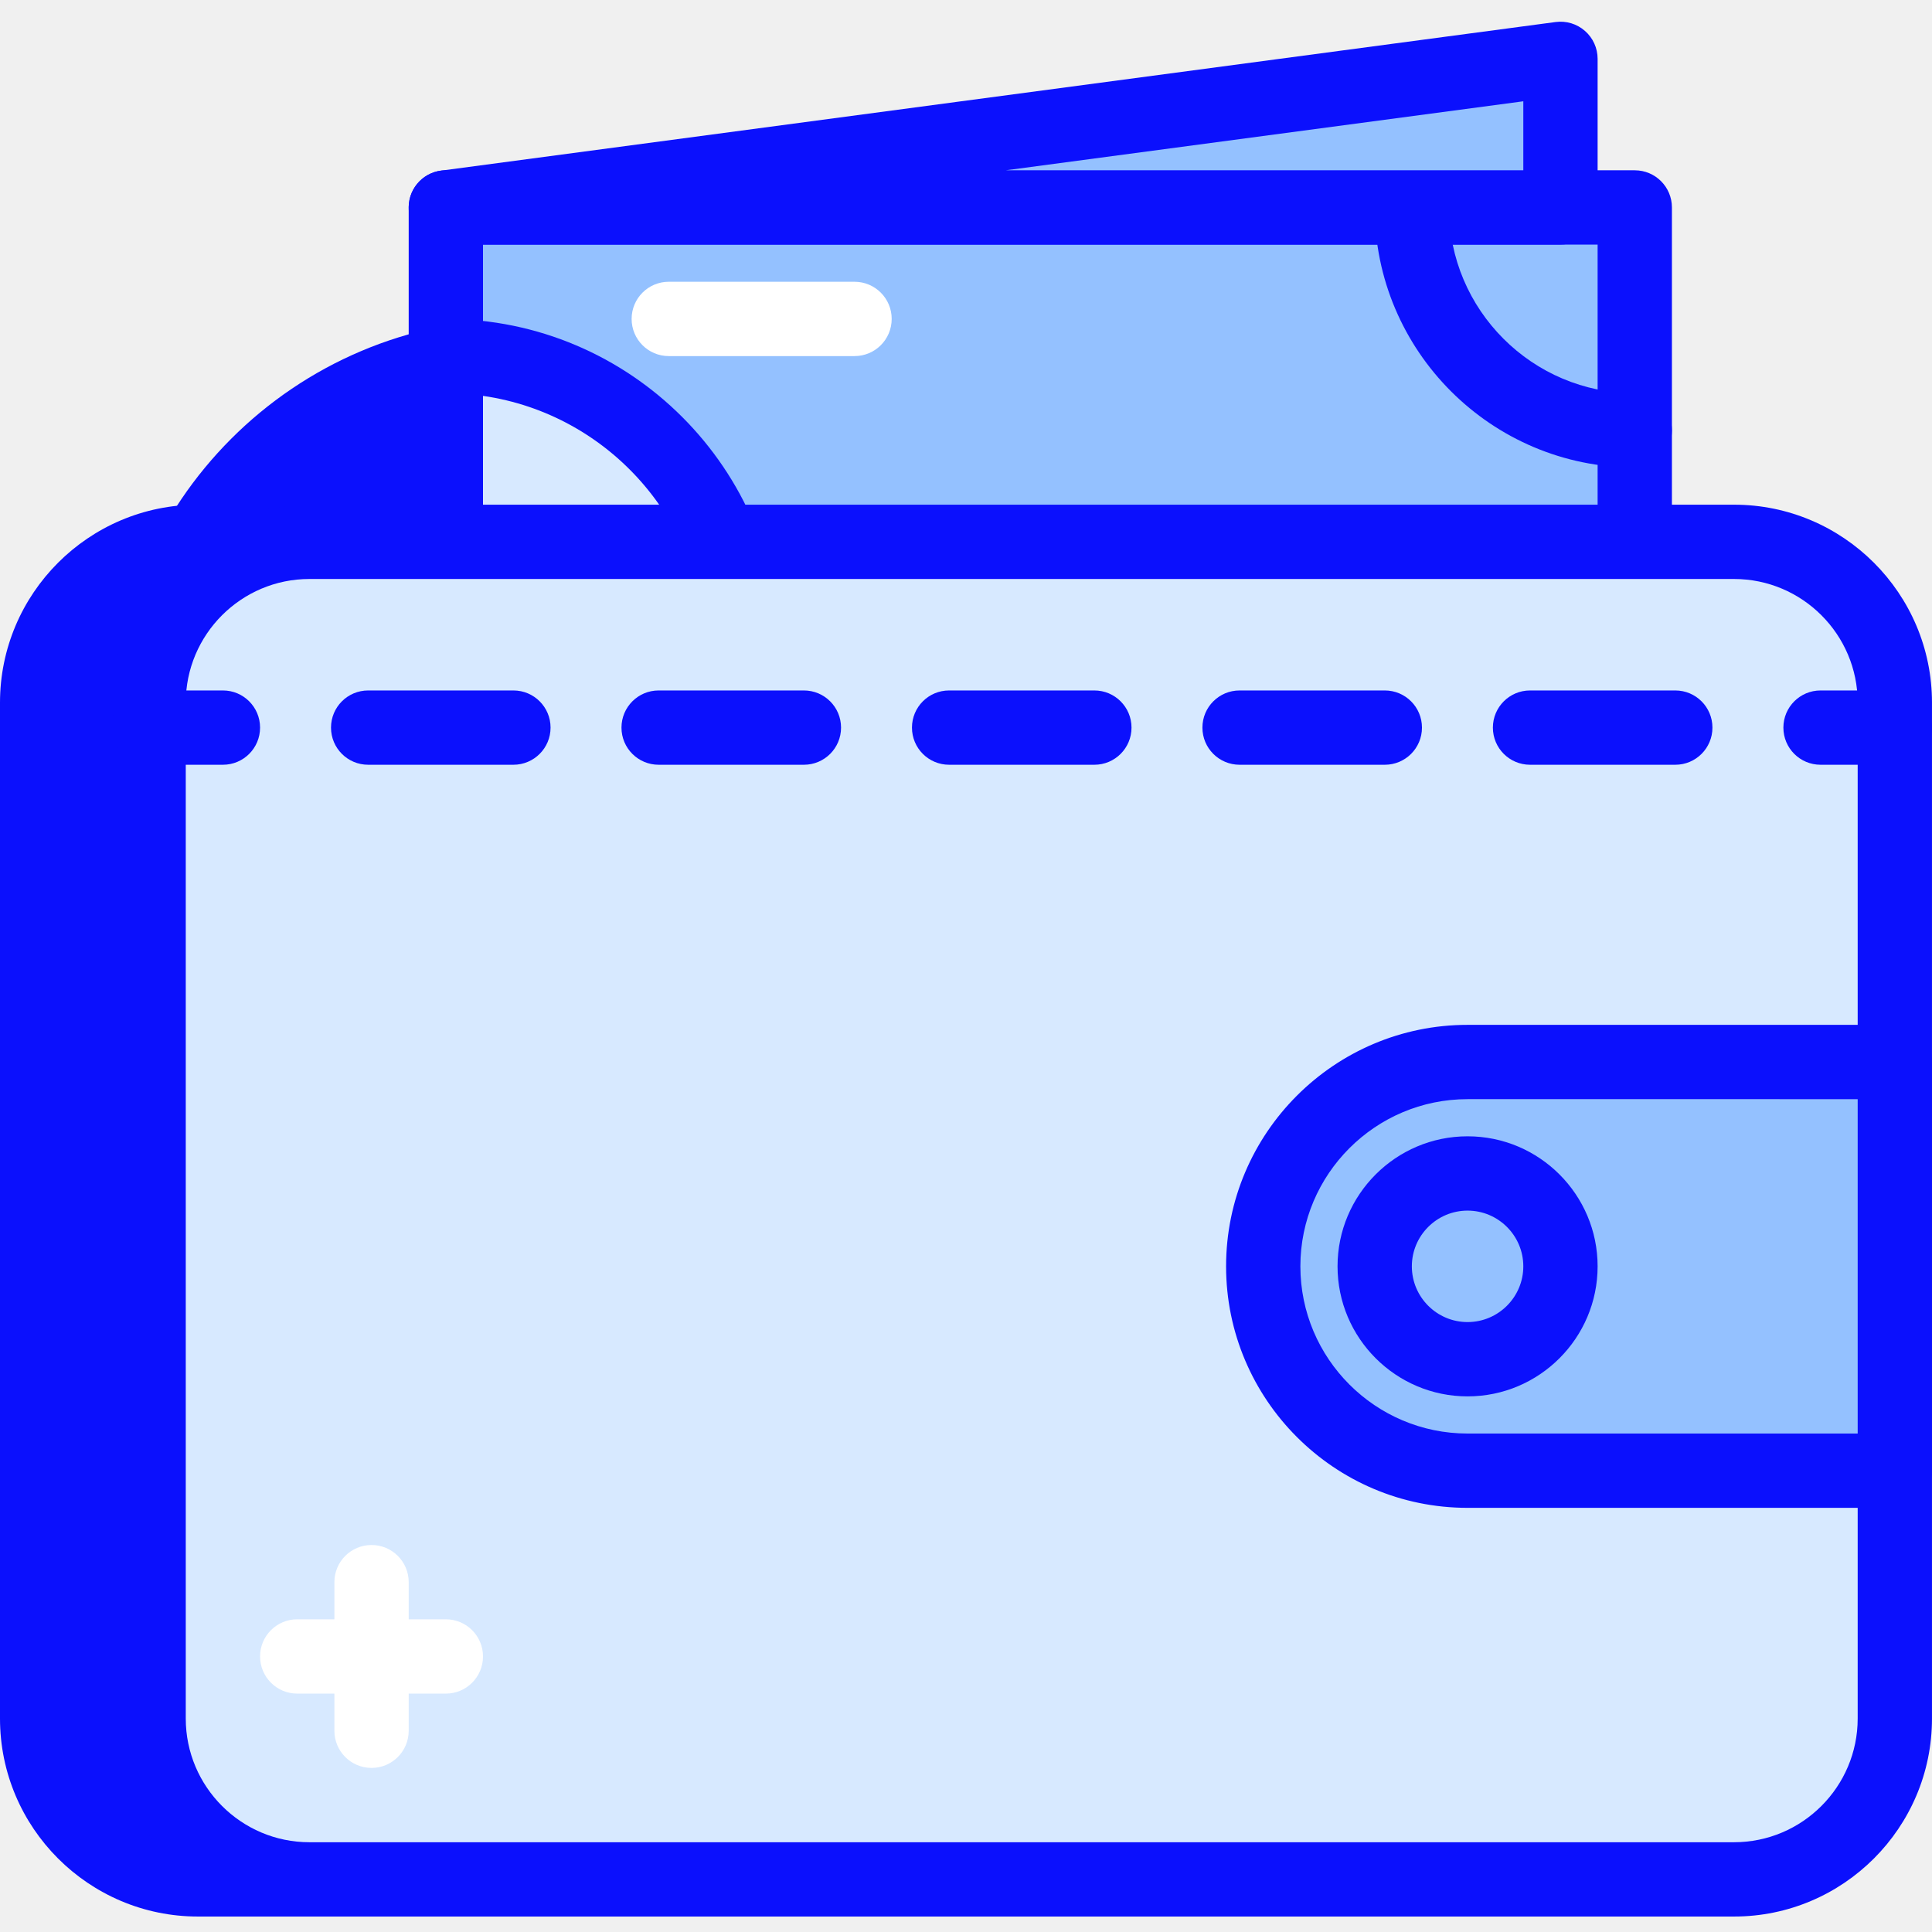
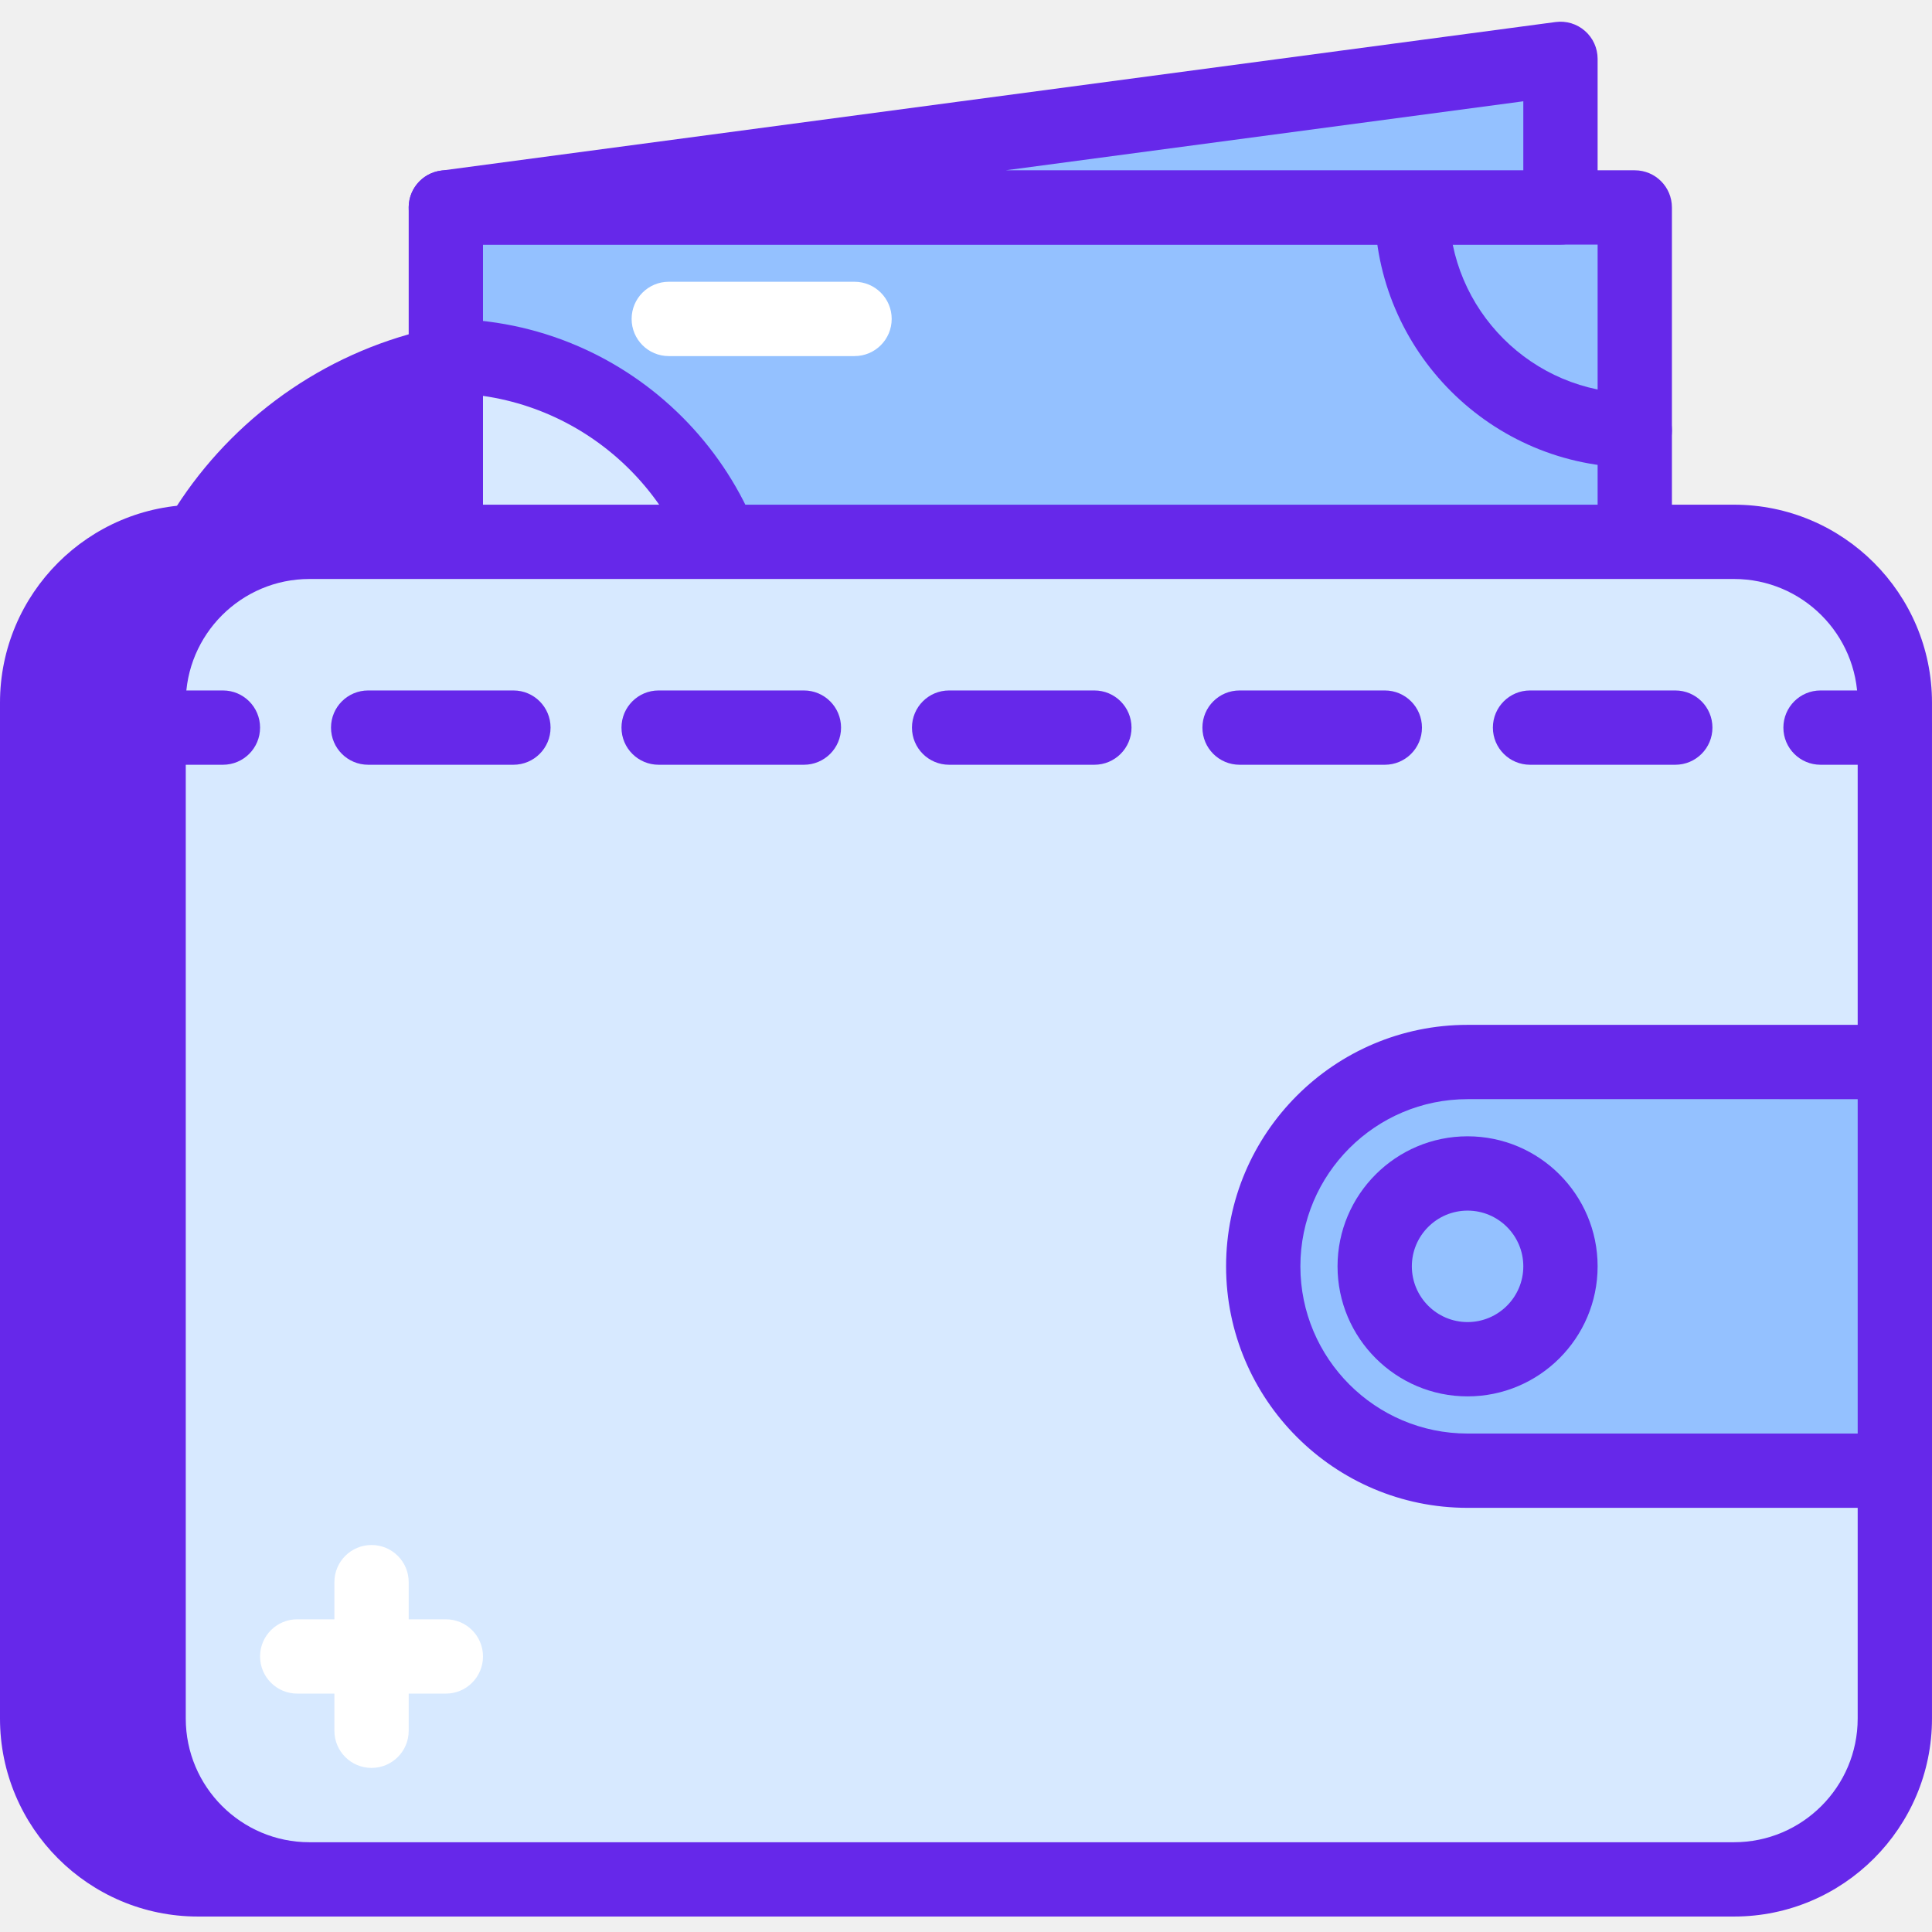
<svg xmlns="http://www.w3.org/2000/svg" height="354pt" viewBox="0 -3 354.987 354" width="354pt">
-   <g fill="#0B10FD">
+   <g fill="#6628ea">
    <path d="m298.133 341.824h-261.758c-16.32 0-29.547-13.227-29.547-29.547v-186.664c0-16.32 13.227-29.547 29.547-29.547h261.758c16.32 0 29.547 13.227 29.547 29.547v186.664c0 16.32-13.227 29.547-29.547 29.547zm0 0" />
    <path d="m298.133 348.652h-261.762c-20.051 0-36.371-16.32-36.371-36.375v-186.668c0-20.051 16.32-36.371 36.371-36.371h261.762c20.055 0 36.371 16.32 36.371 36.371v186.668c.004 20.055-16.316 36.375-36.371 36.375zm-261.762-245.762c-12.523 0-22.719 10.195-22.719 22.719v186.668c0 12.527 10.195 22.723 22.719 22.723h261.762c12.527 0 22.719-10.195 22.719-22.723v-186.668c0-12.527-10.195-22.719-22.719-22.719zm0 0" />
    <path d="m170.668 150.68h-143.359v-20.504c0-37.691 30.551-68.242 68.242-68.242h75.117zm0 0" />
    <path d="m170.668 157.504h-143.359c-3.773 0-6.828-3.051-6.828-6.824v-20.508c0-41.395 33.672-75.066 75.066-75.066h75.121c3.773 0 6.824 3.055 6.824 6.828v88.746c0 3.773-3.051 6.824-6.824 6.824zm-136.535-13.652h129.707v-75.094h-68.293c-33.867 0-61.414 27.547-61.414 61.414zm0 0" />
  </g>
  <path d="m81.922 34.625h218.453v163.84h-218.453zm0 0" fill="#94c1ff" />
-   <path d="m300.375 205.293h-218.453c-3.773 0-6.828-3.055-6.828-6.828v-163.84c0-3.773 3.055-6.828 6.828-6.828h218.453c3.773 0 6.824 3.055 6.824 6.828v163.84c0 3.773-3.051 6.828-6.824 6.828zm-211.629-13.656h204.801v-150.184h-204.801zm0 0" fill="#0B10FD" />
+   <path d="m300.375 205.293h-218.453c-3.773 0-6.828-3.055-6.828-6.828v-163.84c0-3.773 3.055-6.828 6.828-6.828h218.453c3.773 0 6.824 3.055 6.824 6.828v163.84c0 3.773-3.051 6.828-6.824 6.828zm-211.629-13.656h204.801v-150.184h-204.801zm0 0" fill="#6628ea" />
  <path d="m81.922 61.934c30.16 0 54.613 24.449 54.613 54.613 0 30.16-24.453 54.613-54.613 54.613zm0 0" fill="#d7e9ff" />
-   <path d="m81.922 177.984c-3.773 0-6.828-3.051-6.828-6.824v-109.227c0-3.773 3.055-6.828 6.828-6.828 33.879 0 61.438 27.559 61.438 61.441 0 33.879-27.559 61.438-61.438 61.438zm6.824-108.738v94.598c23.129-3.316 40.961-23.266 40.961-47.297 0-24.035-17.832-43.984-40.961-47.301zm0 0" fill="#0B10FD" />
+   <path d="m81.922 177.984c-3.773 0-6.828-3.051-6.828-6.824v-109.227c0-3.773 3.055-6.828 6.828-6.828 33.879 0 61.438 27.559 61.438 61.441 0 33.879-27.559 61.438-61.438 61.438zm6.824-108.738v94.598c23.129-3.316 40.961-23.266 40.961-47.297 0-24.035-17.832-43.984-40.961-47.301zm0 0" fill="#6628ea" />
  <path d="m259.414 198.465c0-22.621 18.336-40.961 40.961-40.961" fill="#94c1ff" />
-   <path d="m259.414 205.293c-3.773 0-6.828-3.055-6.828-6.828 0-26.348 21.441-47.785 47.789-47.785 3.773 0 6.824 3.051 6.824 6.824 0 3.773-3.051 6.828-6.824 6.828-18.82 0-34.137 15.312-34.137 34.133 0 3.773-3.051 6.828-6.824 6.828zm0 0" fill="#0B10FD" />
+   <path d="m259.414 205.293c-3.773 0-6.828-3.055-6.828-6.828 0-26.348 21.441-47.785 47.789-47.785 3.773 0 6.824 3.051 6.824 6.824 0 3.773-3.051 6.828-6.824 6.828-18.82 0-34.137 15.312-34.137 34.133 0 3.773-3.051 6.828-6.824 6.828zm0 0" fill="#6628ea" />
  <path d="m259.414 34.625c0 22.621 18.336 40.961 40.961 40.961" fill="#94c1ff" />
-   <path d="m300.375 82.41c-26.348 0-47.789-21.438-47.789-47.785 0-3.773 3.055-6.828 6.828-6.828 3.773 0 6.824 3.055 6.824 6.828 0 18.82 15.316 34.133 34.137 34.133 3.773 0 6.824 3.055 6.824 6.828 0 3.773-3.051 6.824-6.824 6.824zm0 0" fill="#0B10FD" />
+   <path d="m300.375 82.41c-26.348 0-47.789-21.438-47.789-47.785 0-3.773 3.055-6.828 6.828-6.828 3.773 0 6.824 3.055 6.824 6.828 0 18.82 15.316 34.133 34.137 34.133 3.773 0 6.824 3.055 6.824 6.828 0 3.773-3.051 6.824-6.824 6.824zm0 0" fill="#6628ea" />
  <path d="m286.719 7.316v27.309h-204.797zm0 0" fill="#94c1ff" />
-   <path d="m286.719 41.453h-204.797c-3.594 0-6.574-2.789-6.816-6.375-.23-3.586 2.348-6.746 5.914-7.219l204.801-27.305c1.953-.262 3.922.332 5.398 1.633 1.48 1.289 2.328 3.164 2.328 5.129v27.309c0 3.773-3.055 6.828-6.828 6.828zm-101.945-13.656h95.121v-12.68zm0 0" fill="#0B10FD" />
+   <path d="m286.719 41.453h-204.797c-3.594 0-6.574-2.789-6.816-6.375-.23-3.586 2.348-6.746 5.914-7.219l204.801-27.305c1.953-.262 3.922.332 5.398 1.633 1.48 1.289 2.328 3.164 2.328 5.129v27.309c0 3.773-3.055 6.828-6.828 6.828zm-101.945-13.656h95.121v-12.68zm0 0" fill="#6628ea" />
  <path d="m318.613 341.824h-261.758c-16.32 0-29.547-13.227-29.547-29.547v-186.664c0-16.32 13.227-29.547 29.547-29.547h261.758c16.316 0 29.547 13.227 29.547 29.547v186.664c0 16.32-13.23 29.547-29.547 29.547zm0 0" fill="#d7e9ff" />
-   <path d="m318.613 348.652h-261.762c-20.051 0-36.371-16.32-36.371-36.375v-186.668c0-20.051 16.32-36.371 36.371-36.371h261.762c20.051 0 36.371 16.32 36.371 36.371v186.668c.004 20.055-16.316 36.375-36.371 36.375zm-261.762-245.762c-12.523 0-22.719 10.195-22.719 22.719v186.668c0 12.527 10.195 22.723 22.719 22.723h261.762c12.527 0 22.719-10.195 22.719-22.723v-186.668c0-12.527-10.195-22.719-22.719-22.719zm0 0" fill="#0B10FD" />
+   <path d="m318.613 348.652h-261.762c-20.051 0-36.371-16.32-36.371-36.375v-186.668c0-20.051 16.32-36.371 36.371-36.371h261.762c20.051 0 36.371 16.32 36.371 36.371v186.668c.004 20.055-16.316 36.375-36.371 36.375zm-261.762-245.762c-12.523 0-22.719 10.195-22.719 22.719v186.668c0 12.527 10.195 22.723 22.719 22.723h261.762c12.527 0 22.719-10.195 22.719-22.723v-186.668c0-12.527-10.195-22.719-22.719-22.719zm0 0" fill="#6628ea" />
  <path d="m269.652 266.73h78.508v-75.094h-78.508c-20.734 0-37.547 16.812-37.547 37.547 0 20.738 16.812 37.547 37.547 37.547zm0 0" fill="#94c1ff" />
-   <path d="m348.16 273.559h-78.508c-24.465 0-44.371-19.906-44.371-44.375 0-24.465 19.906-44.371 44.371-44.371h78.508c3.773 0 6.828 3.051 6.828 6.824v75.094c0 3.773-3.055 6.828-6.828 6.828zm-78.508-75.094c-16.938 0-30.719 13.781-30.719 30.719 0 16.941 13.781 30.723 30.719 30.723h71.68v-61.441zm0 0" fill="#0B10FD" />
+   <path d="m348.16 273.559h-78.508c-24.465 0-44.371-19.906-44.371-44.375 0-24.465 19.906-44.371 44.371-44.371h78.508c3.773 0 6.828 3.051 6.828 6.824v75.094c0 3.773-3.055 6.828-6.828 6.828zm-78.508-75.094c-16.938 0-30.719 13.781-30.719 30.719 0 16.941 13.781 30.723 30.719 30.723h71.68v-61.441zm0 0" fill="#6628ea" />
  <path d="m286.719 229.184c0 9.426-7.641 17.066-17.066 17.066-9.426 0-17.066-7.641-17.066-17.066 0-9.426 7.641-17.066 17.066-17.066 9.426 0 17.066 7.641 17.066 17.066zm0 0" fill="#94c1ff" />
-   <path d="m269.652 253.078c-13.172 0-23.891-10.719-23.891-23.895 0-13.172 10.719-23.891 23.891-23.891 13.176 0 23.895 10.719 23.895 23.891 0 13.176-10.719 23.895-23.895 23.895zm0-34.133c-5.645 0-10.238 4.594-10.238 10.238 0 5.648 4.594 10.242 10.238 10.242 5.648 0 10.242-4.594 10.242-10.242 0-5.645-4.594-10.238-10.242-10.238zm0 0" fill="#0B10FD" />
-   <path d="m40.961 137.023h-13.652c-3.773 0-6.828-3.051-6.828-6.824 0-3.773 3.055-6.828 6.828-6.828h13.652c3.773 0 6.824 3.055 6.824 6.828 0 3.773-3.051 6.824-6.824 6.824zm0 0" fill="#0B10FD" />
-   <path d="m307.82 137.023h-26.688c-3.773 0-6.828-3.051-6.828-6.824 0-3.773 3.055-6.828 6.828-6.828h26.688c3.773 0 6.824 3.055 6.824 6.828 0 3.773-3.051 6.824-6.824 6.824zm-53.375 0h-26.684c-3.773 0-6.828-3.051-6.828-6.824 0-3.773 3.055-6.828 6.828-6.828h26.684c3.773 0 6.828 3.055 6.828 6.828 0 3.773-3.055 6.824-6.828 6.824zm-53.367 0h-26.688c-3.773 0-6.824-3.051-6.824-6.824 0-3.773 3.051-6.828 6.824-6.828h26.688c3.773 0 6.828 3.055 6.828 6.828 0 3.773-3.055 6.824-6.828 6.824zm-53.371 0h-26.688c-3.773 0-6.828-3.051-6.828-6.824 0-3.773 3.055-6.828 6.828-6.828h26.688c3.773 0 6.828 3.055 6.828 6.828 0 3.773-3.055 6.824-6.828 6.824zm-53.375 0h-26.684c-3.773 0-6.828-3.051-6.828-6.824 0-3.773 3.055-6.828 6.828-6.828h26.688c3.773 0 6.824 3.055 6.824 6.828 0 3.773-3.055 6.824-6.828 6.824zm0 0" fill="#0B10FD" />
-   <path d="m348.16 137.023h-13.652c-3.773 0-6.828-3.051-6.828-6.824 0-3.773 3.055-6.828 6.828-6.828h13.652c3.773 0 6.828 3.055 6.828 6.828 0 3.773-3.055 6.824-6.828 6.824zm0 0" fill="#0B10FD" />
+   <path d="m269.652 253.078c-13.172 0-23.891-10.719-23.891-23.895 0-13.172 10.719-23.891 23.891-23.891 13.176 0 23.895 10.719 23.895 23.891 0 13.176-10.719 23.895-23.895 23.895zm0-34.133c-5.645 0-10.238 4.594-10.238 10.238 0 5.648 4.594 10.242 10.238 10.242 5.648 0 10.242-4.594 10.242-10.242 0-5.645-4.594-10.238-10.242-10.238zm0 0" fill="#6628ea" />
+   <path d="m40.961 137.023h-13.652c-3.773 0-6.828-3.051-6.828-6.824 0-3.773 3.055-6.828 6.828-6.828h13.652c3.773 0 6.824 3.055 6.824 6.828 0 3.773-3.051 6.824-6.824 6.824zm0 0" fill="#6628ea" />
+   <path d="m307.82 137.023h-26.688c-3.773 0-6.828-3.051-6.828-6.824 0-3.773 3.055-6.828 6.828-6.828h26.688c3.773 0 6.824 3.055 6.824 6.828 0 3.773-3.051 6.824-6.824 6.824zm-53.375 0h-26.684c-3.773 0-6.828-3.051-6.828-6.824 0-3.773 3.055-6.828 6.828-6.828h26.684c3.773 0 6.828 3.055 6.828 6.828 0 3.773-3.055 6.824-6.828 6.824zm-53.367 0h-26.688c-3.773 0-6.824-3.051-6.824-6.824 0-3.773 3.051-6.828 6.824-6.828h26.688c3.773 0 6.828 3.055 6.828 6.828 0 3.773-3.055 6.824-6.828 6.824zm-53.371 0h-26.688c-3.773 0-6.828-3.051-6.828-6.824 0-3.773 3.055-6.828 6.828-6.828h26.688c3.773 0 6.828 3.055 6.828 6.828 0 3.773-3.055 6.824-6.828 6.824zm-53.375 0h-26.684c-3.773 0-6.828-3.051-6.828-6.824 0-3.773 3.055-6.828 6.828-6.828h26.688c3.773 0 6.824 3.055 6.824 6.828 0 3.773-3.055 6.824-6.828 6.824zm0 0" fill="#6628ea" />
+   <path d="m348.16 137.023h-13.652c-3.773 0-6.828-3.051-6.828-6.824 0-3.773 3.055-6.828 6.828-6.828h13.652c3.773 0 6.828 3.055 6.828 6.828 0 3.773-3.055 6.824-6.828 6.824zm0 0" fill="#6628ea" />
  <path d="m68.266 321.344c-3.773 0-6.824-3.051-6.824-6.824v-27.309c0-3.773 3.051-6.824 6.824-6.824s6.828 3.051 6.828 6.824v27.309c0 3.773-3.055 6.824-6.828 6.824zm0 0" fill="#fff" />
  <path d="m81.922 307.691h-27.309c-3.773 0-6.828-3.055-6.828-6.828 0-3.773 3.055-6.824 6.828-6.824h27.309c3.773 0 6.824 3.051 6.824 6.824 0 3.773-3.051 6.828-6.824 6.828zm0 0" fill="#fff" />
  <path d="m157.012 61.934h-34.133c-3.773 0-6.824-3.055-6.824-6.828 0-3.773 3.051-6.828 6.824-6.828h34.133c3.773 0 6.828 3.055 6.828 6.828 0 3.773-3.055 6.828-6.828 6.828zm0 0" fill="#fff" />
</svg>
